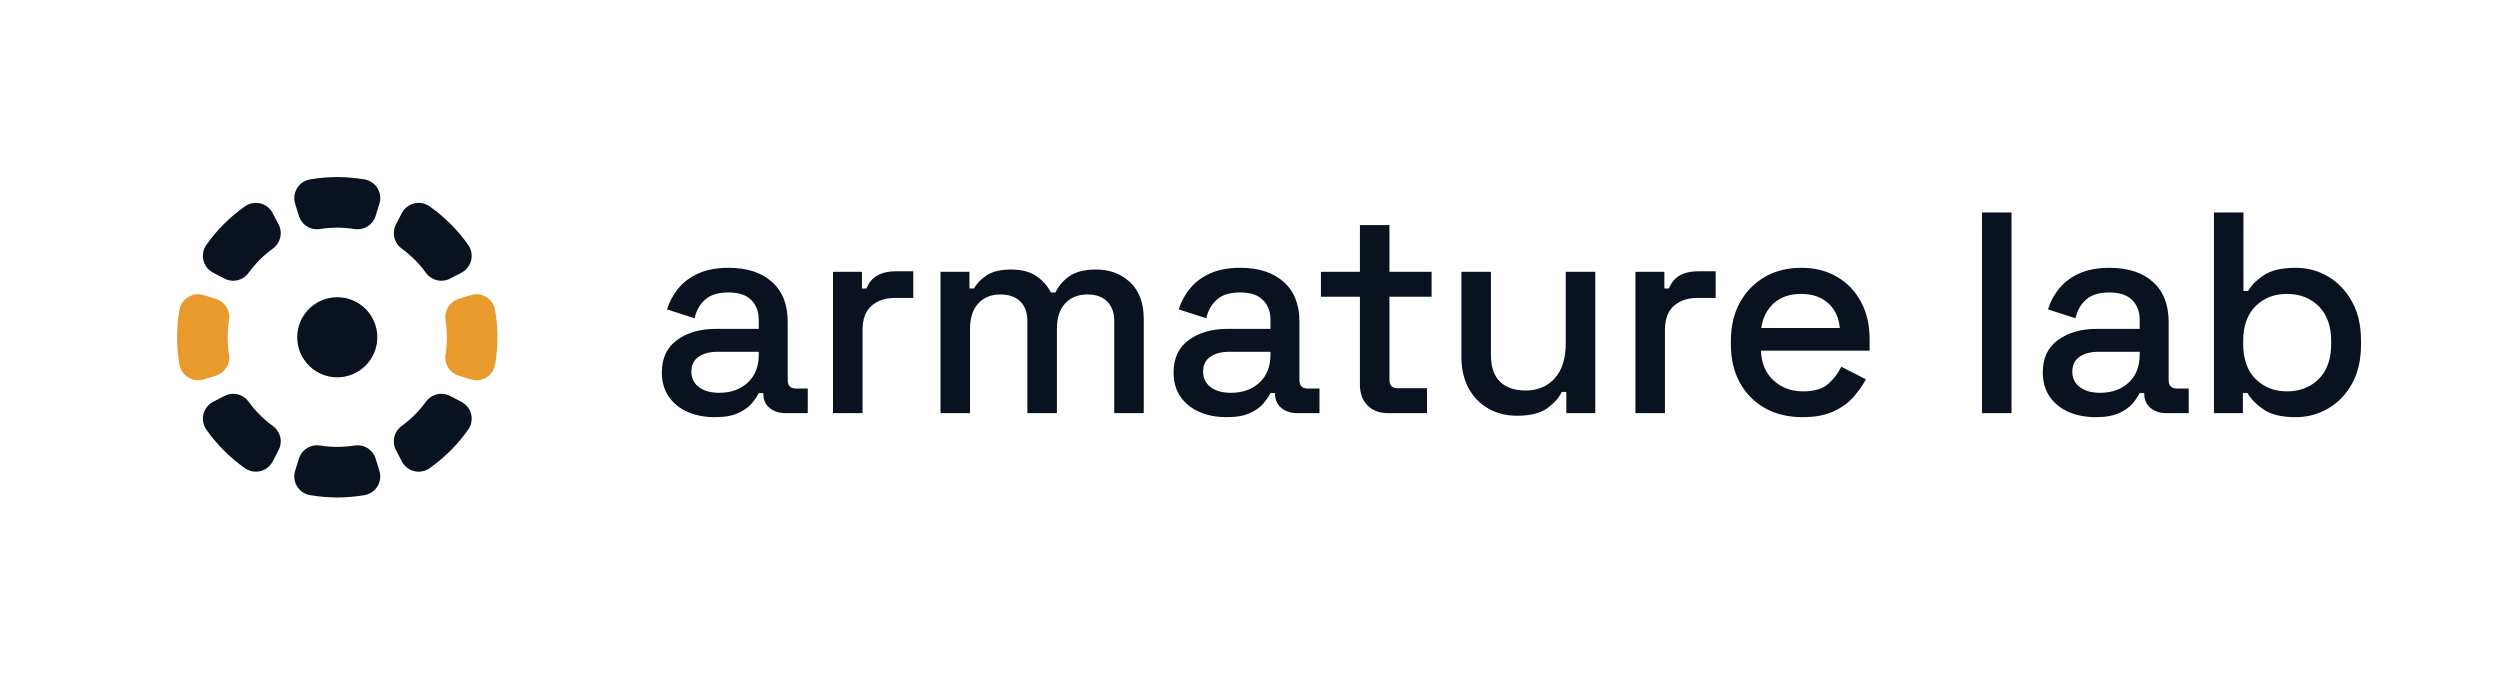
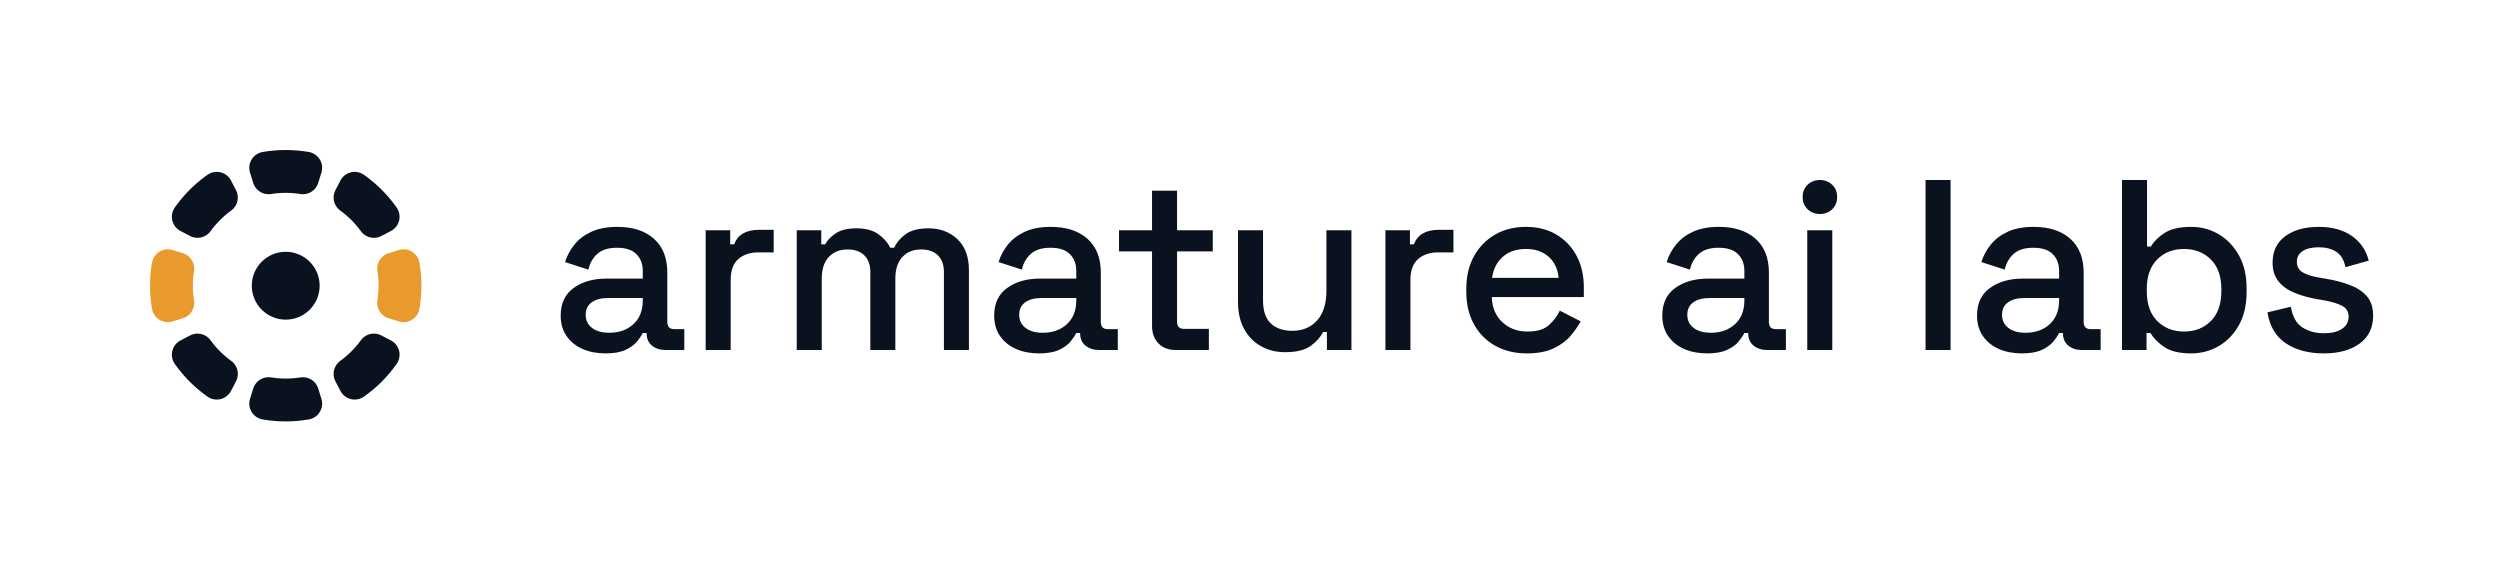
- <svg xmlns="http://www.w3.org/2000/svg" viewBox="0 0 593 160" width="593" height="160">
-   <g transform="translate(30,30)">
-     <path d="M69.31 22.62 A33.5 33.5 0 0 1 77.38 30.69 L74.69 32.09 A30.5 30.5 0 0 0 67.91 25.31 Z M77.38 69.31 A33.5 33.5 0 0 1 69.31 77.38 L67.91 74.69 A30.5 30.5 0 0 0 74.69 67.91 Z M55.70 83.01 A33.5 33.5 0 0 1 44.30 83.01 L45.20 80.12 A30.5 30.5 0 0 0 54.80 80.12 Z M30.69 77.38 A33.5 33.5 0 0 1 22.62 69.31 L25.31 67.91 A30.5 30.5 0 0 0 32.09 74.69 Z M22.62 30.69 A33.5 33.5 0 0 1 30.69 22.62 L32.09 25.31 A30.5 30.5 0 0 0 25.31 32.09 Z M44.30 16.99 A33.5 33.5 0 0 1 55.70 16.99 L54.80 19.88 A30.5 30.5 0 0 0 45.20 19.88 Z" fill="#0A1220" stroke="#0A1220" stroke-width="9.0" stroke-linejoin="round" />
-     <path d="M83.01 44.30 A33.5 33.5 0 0 1 83.01 55.70 L80.12 54.80 A30.5 30.5 0 0 0 80.12 45.20 Z M16.99 55.70 A33.5 33.5 0 0 1 16.99 44.30 L19.88 45.20 A30.5 30.5 0 0 0 19.88 54.80 Z" fill="#E89A2C" stroke="#E89A2C" stroke-width="9.0" stroke-linejoin="round" />
+ <svg xmlns="http://www.w3.org/2000/svg" viewBox="0 0 700 160" width="700" height="160">
+   <g transform="translate(30,30) scale(1)">
+     <path d="M69.31 22.62 A33.5 33.5 0 0 1 77.38 30.69 L74.69 32.09 A30.5 30.5 0 0 0 67.91 25.31 Z M77.38 69.31 A33.5 33.5 0 0 1 69.31 77.38 L67.91 74.69 A30.5 30.5 0 0 0 74.69 67.91 Z M55.70 83.01 A33.5 33.5 0 0 1 44.30 83.01 L45.20 80.12 A30.5 30.5 0 0 0 54.80 80.12 Z M30.69 77.38 A33.5 33.5 0 0 1 22.62 69.31 L25.31 67.91 A30.5 30.5 0 0 0 32.09 74.69 Z M22.62 30.69 A33.5 33.5 0 0 1 30.69 22.62 L32.09 25.31 A30.5 30.5 0 0 0 25.31 32.09 Z M44.30 16.99 A33.5 33.5 0 0 1 55.70 16.99 L54.80 19.88 A30.5 30.5 0 0 0 45.20 19.88 Z" fill="#0A1220" stroke="#0A1220" stroke-width="9" stroke-linejoin="round" />
+     <path d="M83.01 44.30 A33.5 33.5 0 0 1 83.01 55.70 L80.12 54.80 A30.5 30.5 0 0 0 80.12 45.20 Z M16.99 55.70 A33.5 33.5 0 0 1 16.99 44.30 L19.88 45.20 A30.5 30.5 0 0 0 19.88 54.80 Z" fill="#E89A2C" stroke="#E89A2C" stroke-width="9" stroke-linejoin="round" />
    <circle cx="50" cy="50" r="9.5" fill="#0A1220" />
  </g>
-   <g transform="translate(154,98.0)">
-     <path fill="#0A1220" d="M15.572 0.952Q11.968 0.952 9.146 -0.272Q6.324 -1.496 4.658 -3.876Q2.992 -6.256 2.992 -9.656Q2.992 -14.756 6.63 -17.374Q10.268 -19.992 15.776 -19.992H25.976V-22.168Q25.976 -25.024 24.208 -26.826Q22.44 -28.628 18.768 -28.628Q15.164 -28.628 13.26 -26.928Q11.356 -25.228 10.744 -22.508L4.216 -24.616Q5.032 -27.268 6.834 -29.512Q8.636 -31.756 11.594 -33.116Q14.552 -34.476 18.836 -34.476Q25.364 -34.476 29.104 -31.144Q32.844 -27.812 32.844 -21.692V-7.888Q32.844 -5.848 34.748 -5.848H37.604V0.0H32.368Q30.056 0.0 28.56 -1.224Q27.064 -2.448 27.064 -4.556V-4.76H25.976Q25.432 -3.672 24.344 -2.346Q23.256 -1.02 21.148 -0.034Q19.04 0.952 15.572 0.952ZM16.592 -4.828Q20.74 -4.828 23.358 -7.242Q25.976 -9.656 25.976 -13.872V-14.552H16.184Q13.396 -14.552 11.696 -13.362Q9.996 -12.172 9.996 -9.86Q9.996 -7.548 11.764 -6.188Q13.532 -4.828 16.592 -4.828Z M43.588 0.0V-33.524H50.456V-29.58H51.544Q52.36 -31.688 54.128 -32.674Q55.896 -33.66 58.616 -33.66H62.628V-27.336H58.344Q54.876 -27.336 52.734 -25.466Q50.592 -23.596 50.592 -19.72V0.0Z M69.088 0.0V-33.524H75.956V-29.58H77.044Q77.996 -31.348 80.07 -32.708Q82.144 -34.068 85.816 -34.068Q89.556 -34.068 91.834 -32.504Q94.112 -30.94 95.268 -28.628H96.356Q97.444 -30.94 99.688 -32.504Q101.932 -34.068 106.012 -34.068Q110.84 -34.068 114.07 -31.042Q117.3 -28.016 117.3 -22.304V0.0H110.296V-21.828Q110.296 -24.82 108.63 -26.486Q106.964 -28.152 103.904 -28.152Q100.64 -28.152 98.668 -26.044Q96.696 -23.936 96.696 -19.992V0.0H89.692V-21.828Q89.692 -24.82 88.026 -26.486Q86.36 -28.152 83.3 -28.152Q80.036 -28.152 78.064 -26.044Q76.092 -23.936 76.092 -19.992V0.0Z M136.952 0.952Q133.348 0.952 130.526 -0.272Q127.704 -1.496 126.038 -3.876Q124.372 -6.256 124.372 -9.656Q124.372 -14.756 128.01 -17.374Q131.648 -19.992 137.156 -19.992H147.356V-22.168Q147.356 -25.024 145.588 -26.826Q143.82 -28.628 140.148 -28.628Q136.544 -28.628 134.64 -26.928Q132.736 -25.228 132.124 -22.508L125.596 -24.616Q126.412 -27.268 128.214 -29.512Q130.016 -31.756 132.974 -33.116Q135.932 -34.476 140.216 -34.476Q146.744 -34.476 150.484 -31.144Q154.224 -27.812 154.224 -21.692V-7.888Q154.224 -5.848 156.128 -5.848H158.984V0.0H153.748Q151.436 0.0 149.94 -1.224Q148.444 -2.448 148.444 -4.556V-4.76H147.356Q146.812 -3.672 145.724 -2.346Q144.636 -1.02 142.528 -0.034Q140.42 0.952 136.952 0.952ZM137.972 -4.828Q142.12 -4.828 144.738 -7.242Q147.356 -9.656 147.356 -13.872V-14.552H137.564Q134.776 -14.552 133.076 -13.362Q131.376 -12.172 131.376 -9.86Q131.376 -7.548 133.144 -6.188Q134.912 -4.828 137.972 -4.828Z M175.236 0.0Q172.176 0.0 170.374 -1.836Q168.572 -3.672 168.572 -6.732V-27.608H159.324V-33.524H168.572V-44.608H175.576V-33.524H185.572V-27.608H175.576V-7.956Q175.576 -5.916 177.48 -5.916H184.484V0.0Z M205.836 0.612Q202.028 0.612 199.036 -1.088Q196.044 -2.788 194.344 -5.916Q192.644 -9.044 192.644 -13.396V-33.524H199.648V-13.872Q199.648 -9.52 201.824 -7.446Q204.0 -5.372 207.876 -5.372Q212.16 -5.372 214.778 -8.262Q217.396 -11.152 217.396 -16.592V-33.524H224.4V0.0H217.532V-5.032H216.444Q215.492 -2.992 213.044 -1.19Q210.596 0.612 205.836 0.612Z M233.92 0.0V-33.524H240.788V-29.58H241.876Q242.692 -31.688 244.46 -32.674Q246.228 -33.66 248.948 -33.66H252.96V-27.336H248.676Q245.208 -27.336 243.066 -25.466Q240.924 -23.596 240.924 -19.72V0.0Z M273.564 0.952Q268.464 0.952 264.656 -1.19Q260.848 -3.332 258.706 -7.208Q256.564 -11.084 256.564 -16.32V-17.136Q256.564 -22.372 258.706 -26.248Q260.848 -30.124 264.588 -32.3Q268.328 -34.476 273.292 -34.476Q278.12 -34.476 281.758 -32.334Q285.396 -30.192 287.436 -26.384Q289.476 -22.576 289.476 -17.476V-14.824H263.704Q263.84 -10.404 266.662 -7.786Q269.484 -5.168 273.7 -5.168Q277.644 -5.168 279.65 -6.936Q281.656 -8.704 282.744 -11.016L288.592 -8.024Q287.572 -6.12 285.804 -4.012Q284.036 -1.904 281.044 -0.476Q278.052 0.952 273.564 0.952ZM263.772 -20.196H282.404Q282.064 -23.936 279.616 -26.112Q277.168 -28.288 273.224 -28.288Q269.28 -28.288 266.798 -26.112Q264.316 -23.936 263.772 -20.196Z" />
-     <path fill="#0A1220" d="M316.132 0.0V-47.6H323.136V0.0Z M343.128 0.952Q339.524 0.952 336.702 -0.272Q333.88 -1.496 332.214 -3.876Q330.548 -6.256 330.548 -9.656Q330.548 -14.756 334.186 -17.374Q337.824 -19.992 343.332 -19.992H353.532V-22.168Q353.532 -25.024 351.764 -26.826Q349.996 -28.628 346.324 -28.628Q342.72 -28.628 340.816 -26.928Q338.912 -25.228 338.3 -22.508L331.772 -24.616Q332.588 -27.268 334.39 -29.512Q336.192 -31.756 339.15 -33.116Q342.108 -34.476 346.392 -34.476Q352.92 -34.476 356.66 -31.144Q360.4 -27.812 360.4 -21.692V-7.888Q360.4 -5.848 362.304 -5.848H365.16V0.0H359.924Q357.612 0.0 356.116 -1.224Q354.62 -2.448 354.62 -4.556V-4.76H353.532Q352.988 -3.672 351.9 -2.346Q350.812 -1.02 348.704 -0.034Q346.596 0.952 343.128 0.952ZM344.148 -4.828Q348.296 -4.828 350.914 -7.242Q353.532 -9.656 353.532 -13.872V-14.552H343.74Q340.952 -14.552 339.252 -13.362Q337.552 -12.172 337.552 -9.86Q337.552 -7.548 339.32 -6.188Q341.088 -4.828 344.148 -4.828Z M390.524 0.952Q385.628 0.952 383.01 -0.816Q380.392 -2.584 379.1 -4.76H378.012V0.0H371.144V-47.6H378.148V-28.968H379.236Q380.392 -31.008 383.01 -32.742Q385.628 -34.476 390.524 -34.476Q394.74 -34.476 398.242 -32.402Q401.744 -30.328 403.886 -26.486Q406.028 -22.644 406.028 -17.272V-16.252Q406.028 -10.812 403.886 -6.97Q401.744 -3.128 398.208 -1.088Q394.672 0.952 390.524 0.952ZM388.484 -5.168Q393.04 -5.168 395.998 -8.092Q398.956 -11.016 398.956 -16.456V-17.068Q398.956 -22.44 395.998 -25.364Q393.04 -28.288 388.484 -28.288Q383.928 -28.288 381.004 -25.364Q378.08 -22.44 378.08 -17.068V-16.456Q378.08 -11.016 381.038 -8.092Q383.996 -5.168 388.484 -5.168Z" />
+   <g transform="translate(154,98) scale(0.68,-0.68)">
+     <path fill="#0A1220" d="M22.9 -1.4 Q17.6 -1.4 13.45 0.4 Q9.3 2.2 6.85 5.7 Q4.4 9.2 4.4 14.2 Q4.4 21.7 9.75 25.55 Q15.1 29.4 23.2 29.4 L38.2 29.4 L38.2 32.6 Q38.2 36.8 35.6 39.45 Q33 42.1 27.6 42.1 Q22.3 42.1 19.5 39.6 Q16.7 37.1 15.8 33.1 L6.2 36.2 Q7.4 40.1 10.05 43.4 Q12.7 46.7 17.05 48.7 Q21.4 50.7 27.7 50.7 Q37.3 50.7 42.8 45.8 Q48.3 40.9 48.3 31.9 L48.3 11.6 Q48.3 8.6 51.1 8.6 L55.3 8.6 L55.3 0 L47.6 0 Q44.2 0 42 1.8 Q39.8 3.6 39.8 6.7 L39.8 7 L38.2 7 Q37.4 5.4 35.8 3.45 Q34.2 1.5 31.1 0.05 Q28 -1.4 22.9 -1.4 Z M24.4 7.1 Q30.5 7.1 34.35 10.65 Q38.2 14.2 38.2 20.4 L38.2 21.4 L23.8 21.4 Q19.7 21.4 17.2 19.65 Q14.7 17.9 14.7 14.5 Q14.7 11.1 17.3 9.1 Q19.9 7.1 24.4 7.1 Z M64.1 0 L64.1 49.3 L74.2 49.3 L74.2 43.5 L75.8 43.5 Q77 46.6 79.6 48.05 Q82.2 49.5 86.2 49.5 L92.1 49.5 L92.1 40.2 L85.8 40.2 Q80.7 40.2 77.55 37.45 Q74.4 34.7 74.4 29 L74.4 0 Z M101.6 0 L101.6 49.3 L111.7 49.3 L111.7 43.5 L113.3 43.5 Q114.7 46.1 117.75 48.1 Q120.8 50.1 126.2 50.1 Q131.7 50.1 135.05 47.8 Q138.4 45.5 140.1 42.1 L141.7 42.1 Q143.3 45.5 146.6 47.8 Q149.9 50.1 155.9 50.1 Q163 50.1 167.75 45.65 Q172.5 41.2 172.5 32.8 L172.5 0 L162.2 0 L162.2 32.1 Q162.2 36.5 159.75 38.95 Q157.3 41.4 152.8 41.4 Q148 41.4 145.1 38.3 Q142.2 35.2 142.2 29.4 L142.2 0 L131.9 0 L131.9 32.1 Q131.9 36.5 129.45 38.95 Q127 41.4 122.5 41.4 Q117.7 41.4 114.8 38.3 Q111.9 35.2 111.9 29.4 L111.9 0 Z M201.4 -1.4 Q196.1 -1.4 191.95 0.4 Q187.8 2.2 185.35 5.7 Q182.9 9.2 182.9 14.2 Q182.9 21.7 188.25 25.55 Q193.6 29.4 201.7 29.4 L216.7 29.4 L216.7 32.6 Q216.7 36.8 214.1 39.45 Q211.5 42.1 206.1 42.1 Q200.8 42.1 198 39.6 Q195.2 37.1 194.3 33.1 L184.7 36.2 Q185.9 40.1 188.55 43.4 Q191.2 46.7 195.55 48.7 Q199.9 50.7 206.2 50.7 Q215.8 50.7 221.3 45.8 Q226.8 40.9 226.8 31.9 L226.8 11.6 Q226.8 8.6 229.6 8.6 L233.8 8.6 L233.8 0 L226.1 0 Q222.7 0 220.5 1.8 Q218.3 3.6 218.3 6.7 L218.3 7 L216.7 7 Q215.9 5.4 214.3 3.45 Q212.7 1.5 209.6 0.05 Q206.5 -1.4 201.4 -1.4 Z M202.9 7.1 Q209 7.1 212.85 10.65 Q216.7 14.2 216.7 20.4 L216.7 21.4 L202.3 21.4 Q198.2 21.4 195.7 19.65 Q193.2 17.9 193.2 14.5 Q193.2 11.1 195.8 9.1 Q198.4 7.1 202.9 7.1 Z M257.7 0 Q253.2 0 250.55 2.7 Q247.9 5.4 247.9 9.9 L247.9 40.6 L234.3 40.6 L234.3 49.3 L247.9 49.3 L247.9 65.6 L258.2 65.6 L258.2 49.3 L272.9 49.3 L272.9 40.6 L258.2 40.6 L258.2 11.7 Q258.2 8.7 261 8.7 L271.3 8.7 L271.3 0 Z M302.7 -0.9 Q297.1 -0.9 292.7 1.6 Q288.3 4.1 285.8 8.7 Q283.3 13.3 283.3 19.7 L283.3 49.3 L293.6 49.3 L293.6 20.4 Q293.6 14 296.8 10.95 Q300 7.9 305.7 7.9 Q312 7.9 315.85 12.15 Q319.7 16.4 319.7 24.4 L319.7 49.3 L330 49.3 L330 0 L319.9 0 L319.9 7.4 L318.3 7.4 Q316.9 4.4 313.3 1.75 Q309.7 -0.9 302.7 -0.9 Z M344 0 L344 49.3 L354.1 49.3 L354.1 43.5 L355.7 43.5 Q356.9 46.6 359.5 48.05 Q362.1 49.5 366.1 49.5 L372 49.5 L372 40.2 L365.7 40.2 Q360.6 40.2 357.45 37.45 Q354.3 34.7 354.3 29 L354.3 0 Z M402.3 -1.4 Q394.8 -1.4 389.2 1.75 Q383.6 4.9 380.45 10.6 Q377.3 16.3 377.3 24 L377.3 25.2 Q377.3 32.9 380.45 38.6 Q383.6 44.3 389.1 47.5 Q394.6 50.7 401.9 50.7 Q409 50.7 414.35 47.55 Q419.7 44.4 422.7 38.8 Q425.7 33.2 425.7 25.7 L425.7 21.8 L387.8 21.8 Q388 15.3 392.15 11.45 Q396.3 7.6 402.5 7.6 Q408.3 7.6 411.25 10.2 Q414.2 12.8 415.8 16.2 L424.4 11.8 Q422.9 9 420.3 5.9 Q417.7 2.8 413.3 0.7 Q408.9 -1.4 402.3 -1.4 Z M387.9 29.7 L415.3 29.7 Q414.8 35.2 411.2 38.4 Q407.6 41.6 401.8 41.6 Q396 41.6 392.35 38.4 Q388.7 35.2 387.9 29.7 Z M476.5 -1.4 Q471.2 -1.4 467.05 0.4 Q462.9 2.2 460.45 5.7 Q458 9.2 458 14.2 Q458 21.7 463.35 25.55 Q468.7 29.4 476.8 29.4 L491.8 29.4 L491.8 32.6 Q491.8 36.8 489.2 39.45 Q486.6 42.1 481.2 42.1 Q475.9 42.1 473.1 39.6 Q470.3 37.1 469.4 33.1 L459.8 36.2 Q461 40.1 463.65 43.4 Q466.3 46.7 470.65 48.7 Q475 50.7 481.3 50.7 Q490.9 50.7 496.4 45.8 Q501.9 40.9 501.9 31.9 L501.9 11.6 Q501.9 8.6 504.7 8.6 L508.9 8.6 L508.9 0 L501.2 0 Q497.8 0 495.6 1.8 Q493.4 3.6 493.4 6.7 L493.4 7 L491.8 7 Q491 5.4 489.4 3.45 Q487.8 1.5 484.7 0.05 Q481.6 -1.4 476.5 -1.4 Z M478 7.1 Q484.1 7.1 487.95 10.65 Q491.8 14.2 491.8 20.4 L491.8 21.4 L477.4 21.4 Q473.3 21.4 470.8 19.65 Q468.3 17.9 468.3 14.5 Q468.3 11.1 470.9 9.1 Q473.5 7.1 478 7.1 Z M517.7 0 L517.7 49.3 L528 49.3 L528 0 Z M522.9 56 Q519.9 56 517.85 57.95 Q515.8 59.9 515.8 63 Q515.8 66.1 517.85 68.05 Q519.9 70 522.9 70 Q525.9 70 527.95 68.05 Q530 66.1 530 63 Q530 59.9 527.95 57.95 Q525.9 56 522.9 56 Z M566.4 0 L566.4 70 L576.7 70 L576.7 0 Z M606.1 -1.4 Q600.8 -1.4 596.65 0.4 Q592.5 2.2 590.05 5.7 Q587.6 9.2 587.6 14.2 Q587.6 21.7 592.95 25.55 Q598.3 29.4 606.4 29.4 L621.4 29.4 L621.4 32.6 Q621.4 36.8 618.8 39.45 Q616.2 42.1 610.8 42.1 Q605.5 42.1 602.7 39.6 Q599.9 37.1 599 33.1 L589.4 36.2 Q590.6 40.1 593.25 43.4 Q595.9 46.7 600.25 48.7 Q604.6 50.7 610.9 50.7 Q620.5 50.7 626 45.8 Q631.5 40.9 631.5 31.9 L631.5 11.6 Q631.5 8.6 634.3 8.6 L638.5 8.6 L638.5 0 L630.8 0 Q627.4 0 625.2 1.8 Q623 3.6 623 6.7 L623 7 L621.4 7 Q620.6 5.4 619 3.45 Q617.4 1.5 614.3 0.05 Q611.2 -1.4 606.1 -1.4 Z M607.6 7.1 Q613.7 7.1 617.55 10.65 Q621.4 14.2 621.4 20.4 L621.4 21.4 L607 21.4 Q602.9 21.4 600.4 19.65 Q597.9 17.9 597.9 14.5 Q597.9 11.1 600.5 9.1 Q603.1 7.1 607.6 7.1 Z M675.8 -1.4 Q668.6 -1.4 664.75 1.2 Q660.9 3.8 659 7 L657.4 7 L657.4 0 L647.3 0 L647.3 70 L657.6 70 L657.6 42.6 L659.2 42.6 Q660.9 45.6 664.75 48.15 Q668.6 50.7 675.8 50.7 Q682 50.7 687.15 47.65 Q692.3 44.6 695.45 38.95 Q698.6 33.3 698.6 25.4 L698.6 23.9 Q698.6 15.9 695.45 10.25 Q692.3 4.6 687.1 1.6 Q681.9 -1.4 675.8 -1.4 Z M672.8 7.6 Q679.5 7.6 683.85 11.9 Q688.2 16.2 688.2 24.2 L688.2 25.1 Q688.2 33 683.85 37.3 Q679.5 41.6 672.8 41.6 Q666.1 41.6 661.8 37.3 Q657.5 33 657.5 25.1 L657.5 24.2 Q657.5 16.2 661.85 11.9 Q666.2 7.6 672.8 7.6 Z M730.4 -1.4 Q720.9 -1.4 714.7 2.8 Q708.5 7 707.2 15.5 L716.8 17.8 Q717.9 11.6 721.65 9.25 Q725.4 6.9 730.4 6.9 Q735.3 6.9 737.95 8.75 Q740.6 10.6 740.6 13.7 Q740.6 16.7 738.1 18.1 Q735.6 19.5 730.8 20.4 L727.3 21 Q722.3 21.9 718.2 23.6 Q714.1 25.3 711.7 28.3 Q709.3 31.3 709.3 36 Q709.3 43 714.5 46.85 Q719.7 50.7 728.3 50.7 Q736.6 50.7 741.95 46.95 Q747.3 43.2 748.9 36.8 L739.3 34.1 Q738.4 38.6 735.5 40.45 Q732.6 42.3 728.3 42.3 Q724.1 42.3 721.7 40.75 Q719.3 39.2 719.3 36.4 Q719.3 33.4 721.65 32 Q724 30.6 728 29.9 L731.5 29.3 Q736.8 28.4 741.15 26.75 Q745.5 25.1 748.1 22.15 Q750.7 19.2 750.7 14.2 Q750.7 6.7 745.15 2.65 Q739.6 -1.4 730.4 -1.4 Z" />
  </g>
</svg>
